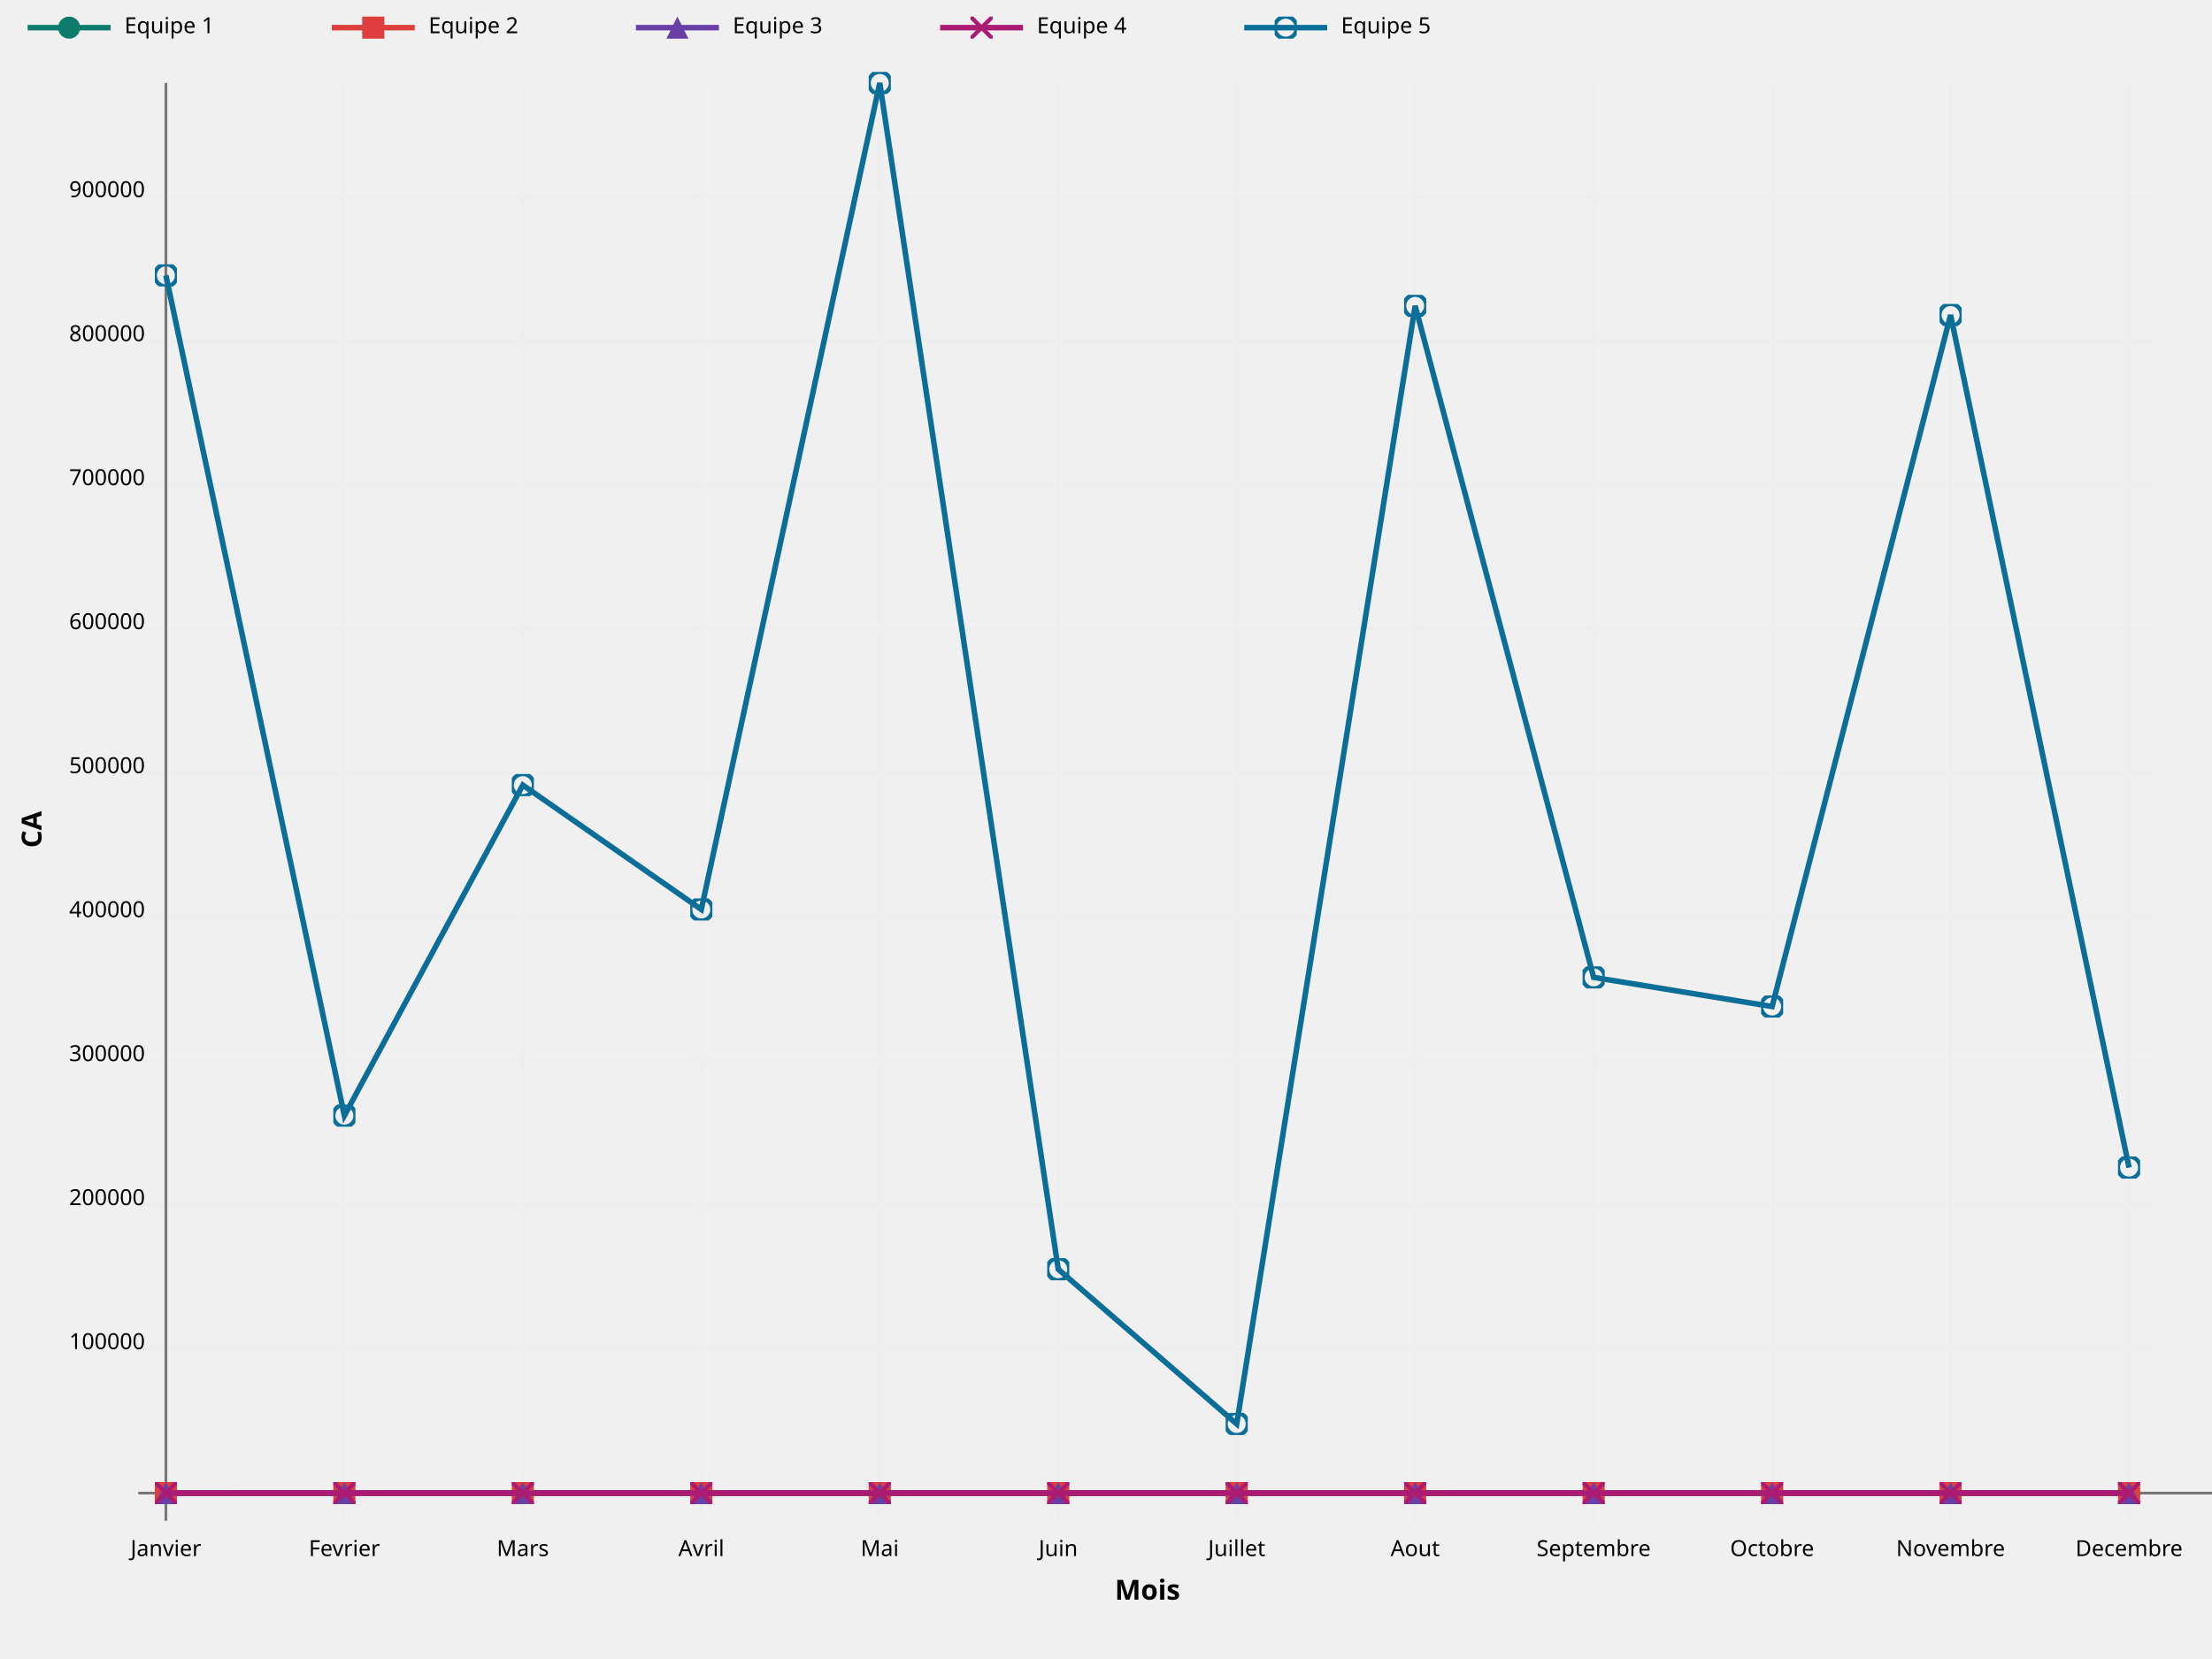
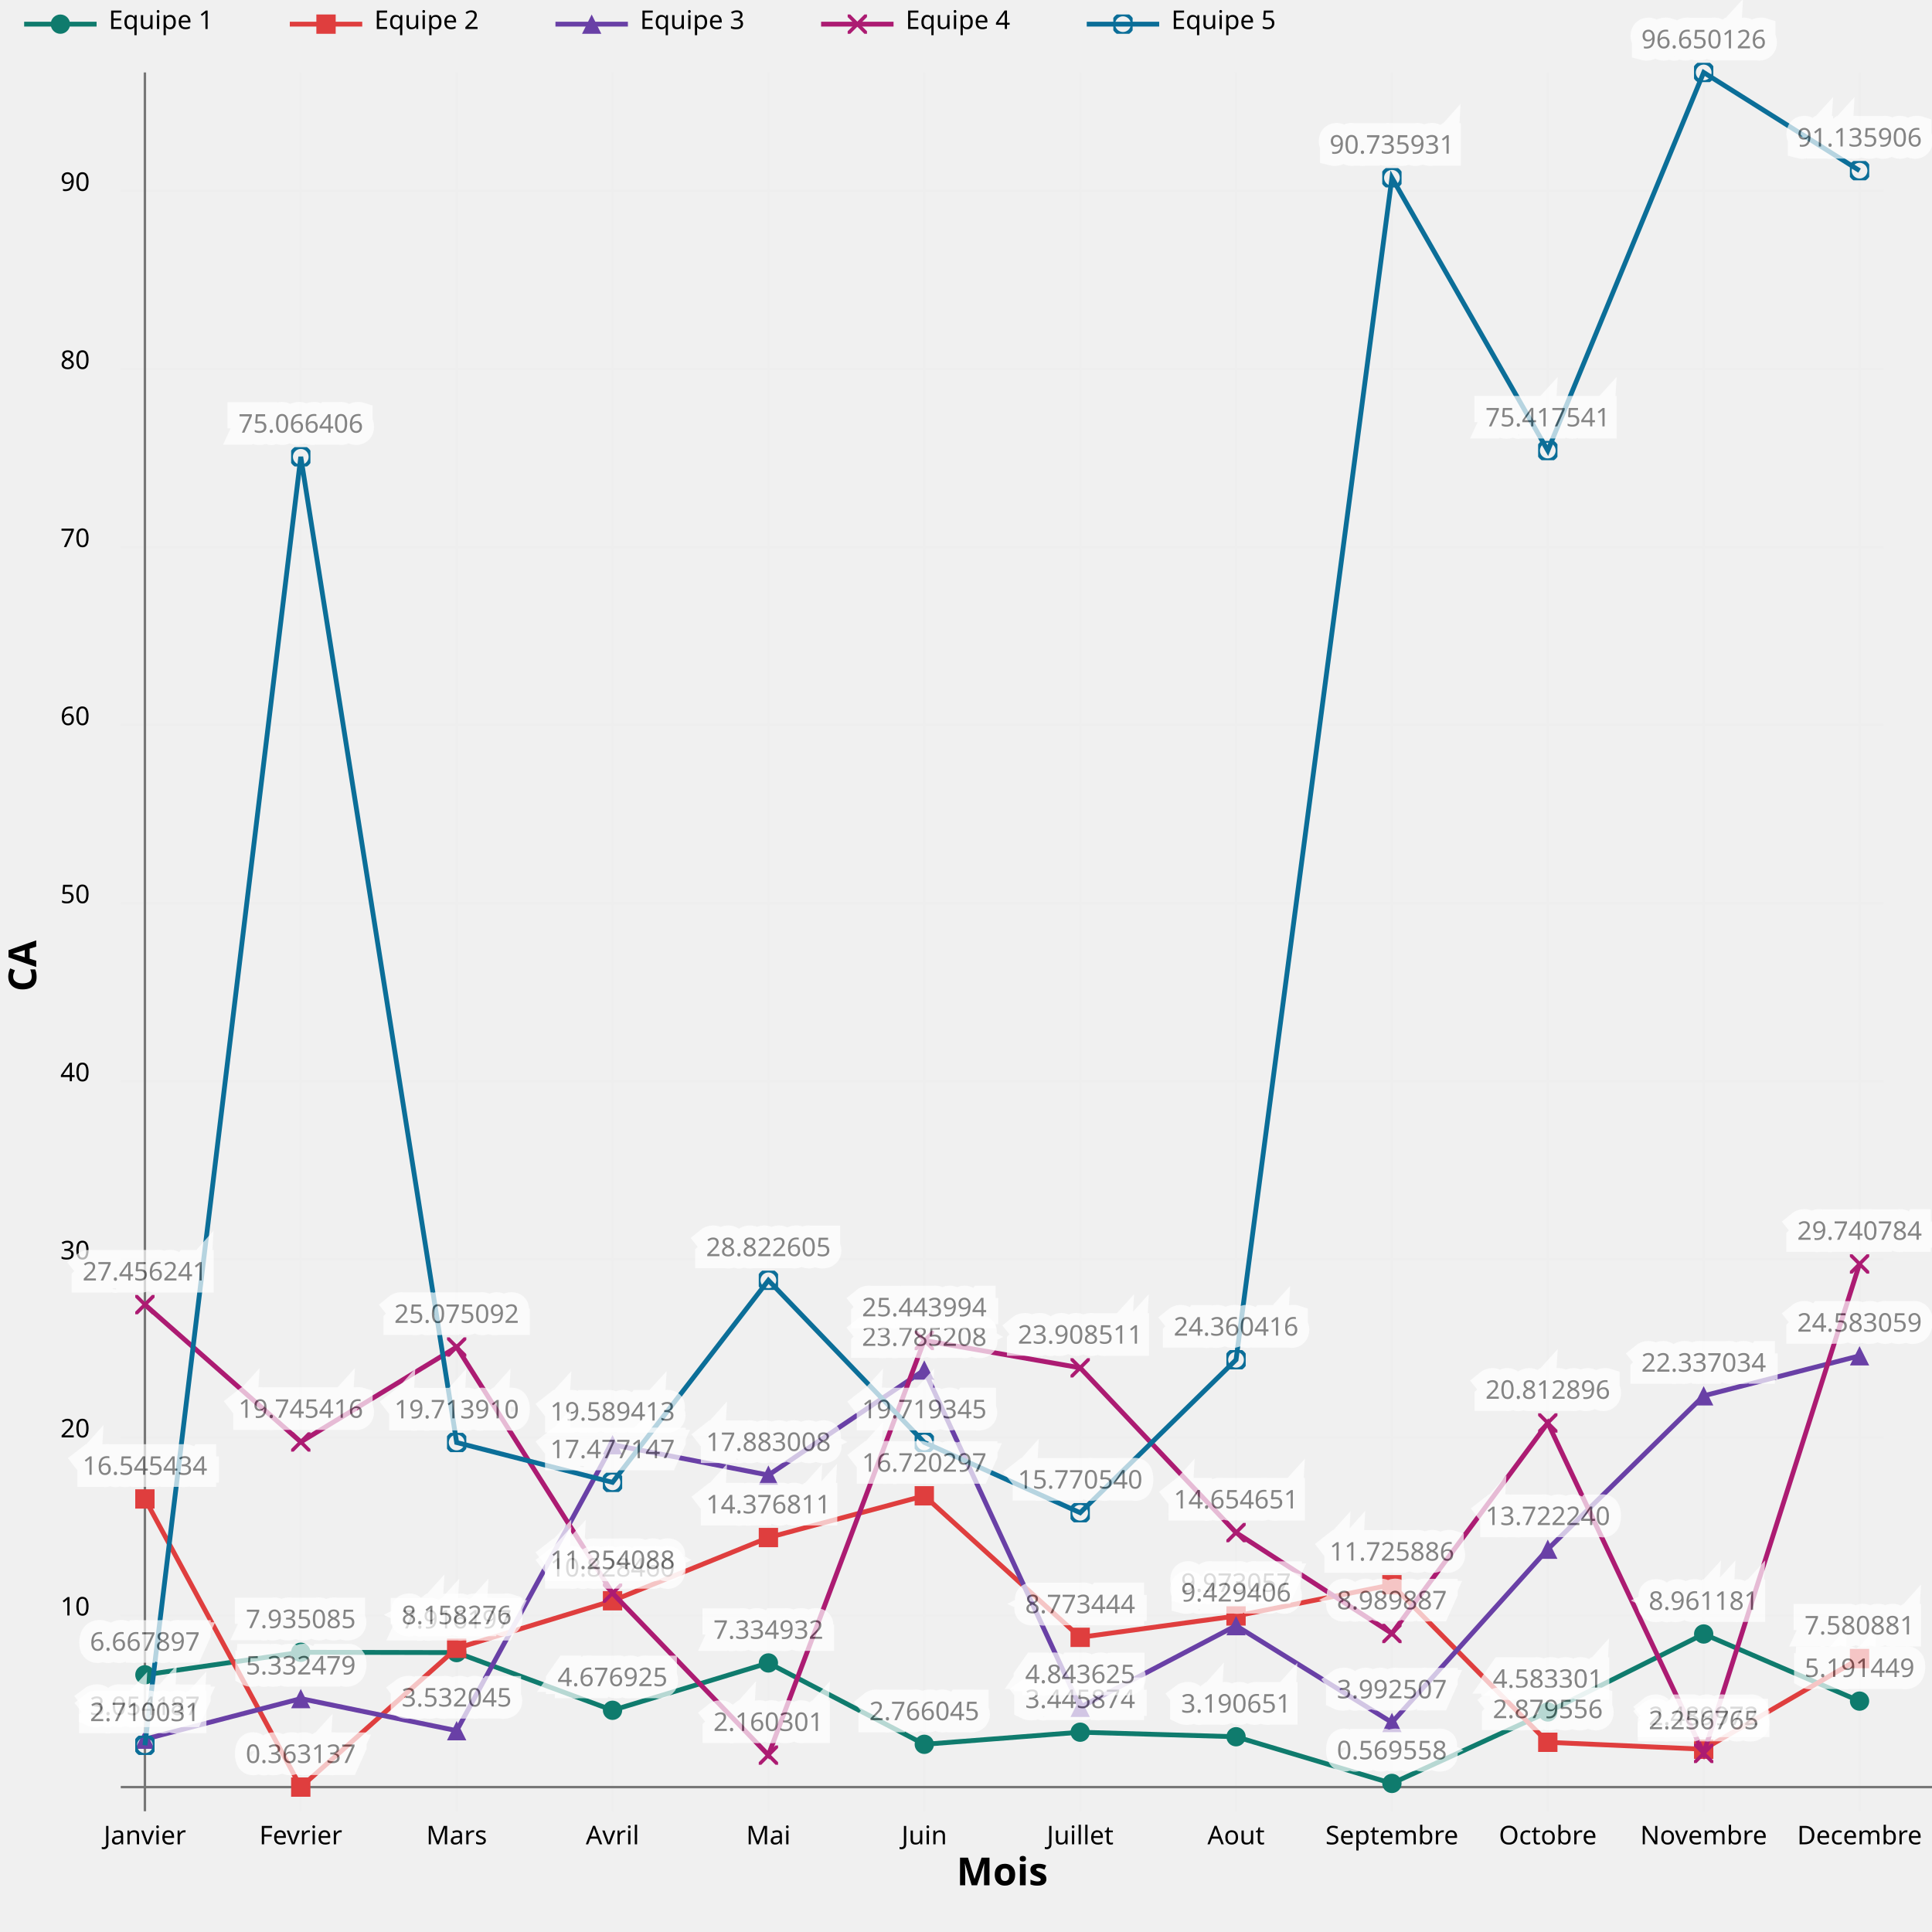
- <svg xmlns="http://www.w3.org/2000/svg" varsion="1.1" width="800" height="600">
-   <style>text { font-size: 8px; font-family: sans-serif } .axislegend { font-size: 10px; font-weight: bold }</style>
+ <svg xmlns="http://www.w3.org/2000/svg" varsion="1.1" width="800" height="800">
+   <style>text { font-size: 8pt; font-family: sans-serif }  .axislegend { font-size: 12pt; font-weight: bold } .hovercircle {z-index:0; cursor:pointer; } .value {z-index: 1; background-color: #fff; opacity: 0.7; } </style>
  <defs>
    <marker id="dot0" viewBox="0 0 8 8" refX="4" refY="4" markerWidth="4" markerHeight="4">
      <circle cx="4" cy="4" r="4" fill="#0f7b6d" />
    </marker>
    <marker id="dot1" viewBox="0 0 8 8" refX="4" refY="4" markerWidth="4" markerHeight="4">
      <rect x="0" y="0" width="8" height="10" fill="#df3e3e" />
    </marker>
    <marker id="dot2" viewBox="0 0 8 8" refX="4" refY="4" markerWidth="4" markerHeight="4">
      <polygon points="0,8 4,0 8,8" fill="#6940a6" />
    </marker>
    <marker id="dot3" viewBox="0 0 8 8" refX="4" refY="4" markerWidth="4" markerHeight="4">
      <line x1="0" y1="0" x2="8" y2="8" stroke="#ac1b72" stroke-width="1.5" />
      <line x1="0" y1="8" x2="8" y2="0" stroke="#ac1b72" stroke-width="1.5" />
    </marker>
    <marker id="dot4" viewBox="0 0 8 8" refX="4" refY="4" markerWidth="4" markerHeight="4">
      <circle cx="4" cy="4" r="4" stroke="#0b6e98" stroke-width="1.5" fill="none" />
    </marker>
  </defs>
  <polyline points="10,10 25,10 40,10" fill="none" stroke="#0f7b6d" stroke-width="2" marker-mid="url(#dot0)" />
  <text x="45" y="12" alignment-baseline="middle">Equipe 1</text>
  <polyline points="120,10 135,10 150,10" fill="none" stroke="#df3e3e" stroke-width="2" marker-mid="url(#dot1)" />
  <text x="155" y="12" alignment-baseline="middle">Equipe 2</text>
  <polyline points="230,10 245,10 260,10" fill="none" stroke="#6940a6" stroke-width="2" marker-mid="url(#dot2)" />
  <text x="265" y="12" alignment-baseline="middle">Equipe 3</text>
  <polyline points="340,10 355,10 370,10" fill="none" stroke="#ac1b72" stroke-width="2" marker-mid="url(#dot3)" />
  <text x="375" y="12" alignment-baseline="middle">Equipe 4</text>
  <polyline points="450,10 465,10 480,10" fill="none" stroke="#0b6e98" stroke-width="2" marker-mid="url(#dot4)" />
  <text x="485" y="12" alignment-baseline="middle">Equipe 5</text>
-   <line x1="50" x2="780" y1="487.921" y2="487.921" stroke="#eee" stroke-width="1" />
-   <text x="25" y="487.921">100000</text>
-   <line x1="50" x2="780" y1="435.842" y2="435.842" stroke="#eee" stroke-width="1" />
-   <text x="25" y="435.842">200000</text>
-   <line x1="50" x2="780" y1="383.764" y2="383.764" stroke="#eee" stroke-width="1" />
-   <text x="25" y="383.764">300000</text>
-   <line x1="50" x2="780" y1="331.685" y2="331.685" stroke="#eee" stroke-width="1" />
-   <text x="25" y="331.685">400000</text>
-   <line x1="50" x2="780" y1="279.606" y2="279.606" stroke="#eee" stroke-width="1" />
-   <text x="25" y="279.606">500000</text>
-   <line x1="50" x2="780" y1="227.527" y2="227.527" stroke="#eee" stroke-width="1" />
-   <text x="25" y="227.527">600000</text>
-   <line x1="50" x2="780" y1="175.448" y2="175.448" stroke="#eee" stroke-width="1" />
-   <text x="25" y="175.448">700000</text>
-   <line x1="50" x2="780" y1="123.37" y2="123.37" stroke="#eee" stroke-width="1" />
-   <text x="25" y="123.37">800000</text>
-   <line x1="50" x2="780" y1="71.291" y2="71.291" stroke="#eee" stroke-width="1" />
-   <text x="25" y="71.291">900000</text>
-   <line x1="60" x2="60" y1="30" y2="550" stroke="#eee" stroke-width="1" />
-   <text x="60" y="560" dominant-baseline="middle" text-anchor="middle">Janvier</text>
-   <line x1="124.545" x2="124.545" y1="30" y2="550" stroke="#eee" stroke-width="1" />
-   <text x="124.545" y="560" dominant-baseline="middle" text-anchor="middle">Fevrier</text>
-   <line x1="189.091" x2="189.091" y1="30" y2="550" stroke="#eee" stroke-width="1" />
-   <text x="189.091" y="560" dominant-baseline="middle" text-anchor="middle">Mars</text>
-   <line x1="253.636" x2="253.636" y1="30" y2="550" stroke="#eee" stroke-width="1" />
-   <text x="253.636" y="560" dominant-baseline="middle" text-anchor="middle">Avril</text>
-   <line x1="318.182" x2="318.182" y1="30" y2="550" stroke="#eee" stroke-width="1" />
-   <text x="318.182" y="560" dominant-baseline="middle" text-anchor="middle">Mai</text>
-   <line x1="382.727" x2="382.727" y1="30" y2="550" stroke="#eee" stroke-width="1" />
-   <text x="382.727" y="560" dominant-baseline="middle" text-anchor="middle">Juin</text>
-   <line x1="447.273" x2="447.273" y1="30" y2="550" stroke="#eee" stroke-width="1" />
-   <text x="447.273" y="560" dominant-baseline="middle" text-anchor="middle">Juillet</text>
-   <line x1="511.818" x2="511.818" y1="30" y2="550" stroke="#eee" stroke-width="1" />
-   <text x="511.818" y="560" dominant-baseline="middle" text-anchor="middle">Aout</text>
-   <line x1="576.364" x2="576.364" y1="30" y2="550" stroke="#eee" stroke-width="1" />
-   <text x="576.364" y="560" dominant-baseline="middle" text-anchor="middle">Septembre</text>
-   <line x1="640.909" x2="640.909" y1="30" y2="550" stroke="#eee" stroke-width="1" />
-   <text x="640.909" y="560" dominant-baseline="middle" text-anchor="middle">Octobre</text>
-   <line x1="705.455" x2="705.455" y1="30" y2="550" stroke="#eee" stroke-width="1" />
-   <text x="705.455" y="560" dominant-baseline="middle" text-anchor="middle">Novembre</text>
-   <line x1="770" x2="770" y1="30" y2="550" stroke="#eee" stroke-width="1" />
-   <text x="770" y="560" dominant-baseline="middle" text-anchor="middle">Decembre</text>
-   <line x1="50" x2="800" y1="540" y2="540" stroke="#777" stroke-width="1" />
-   <text x="415" y="575" class="axislegend" dominant-baseline="middle" text-anchor="middle">Mois</text>
-   <line x1="60" x2="60" y1="30" y2="550" stroke="#777" stroke-width="1" />
-   <text x="15" y="300" transform="rotate(270, 15, 300)" class="axislegend" text-anchor="middle" alignment-baseline="middle">CA</text>
-   <polyline points="60,539.998 124.545,539.996 189.091,540 253.636,540 318.182,539.999 382.727,539.998 447.273,539.998 511.818,540 576.364,539.999 640.909,539.997 705.455,539.995 770,539.995 " fill="none" stroke="#0f7b6d" stroke-width="2" marker-start="url(#dot0)" marker-mid="url(#dot0)" marker-end="url(#dot0)" />
-   <polyline points="60,539.999 124.545,539.991 189.091,539.997 253.636,539.999 318.182,539.991 382.727,539.998 447.273,539.992 511.818,539.993 576.364,539.992 640.909,539.996 705.455,539.997 770,539.995 " fill="none" stroke="#df3e3e" stroke-width="2" marker-start="url(#dot1)" marker-mid="url(#dot1)" marker-end="url(#dot1)" />
-   <polyline points="60,539.999 124.545,539.995 189.091,539.987 253.636,539.995 318.182,539.994 382.727,539.987 447.273,539.999 511.818,539.999 576.364,539.99 640.909,539.987 705.455,539.998 770,539.99 " fill="none" stroke="#6940a6" stroke-width="2" marker-start="url(#dot2)" marker-mid="url(#dot2)" marker-end="url(#dot2)" />
-   <polyline points="60,539.994 124.545,539.993 189.091,539.998 253.636,539.995 318.182,539.998 382.727,539.994 447.273,539.99 511.818,539.994 576.364,539.99 640.909,539.993 705.455,539.994 770,539.986 " fill="none" stroke="#ac1b72" stroke-width="2" marker-start="url(#dot3)" marker-mid="url(#dot3)" marker-end="url(#dot3)" />
-   <polyline points="60,99.59 124.545,403.486 189.091,283.941 253.636,328.924 318.182,30 382.727,459.04 447.273,514.992 511.818,110.617 576.364,353.478 640.909,364.025 705.455,113.933 770,422.271 " fill="none" stroke="#0b6e98" stroke-width="2" marker-start="url(#dot4)" marker-mid="url(#dot4)" marker-end="url(#dot4)" />
+   <line x1="50" x2="780" y1="668.94" y2="668.94" stroke="#eee" stroke-width="1" />
+   <text x="25" y="668.94">10</text>
+   <line x1="50" x2="780" y1="595.202" y2="595.202" stroke="#eee" stroke-width="1" />
+   <text x="25" y="595.202">20</text>
+   <line x1="50" x2="780" y1="521.464" y2="521.464" stroke="#eee" stroke-width="1" />
+   <text x="25" y="521.464">30</text>
+   <line x1="50" x2="780" y1="447.726" y2="447.726" stroke="#eee" stroke-width="1" />
+   <text x="25" y="447.726">40</text>
+   <line x1="50" x2="780" y1="373.988" y2="373.988" stroke="#eee" stroke-width="1" />
+   <text x="25" y="373.988">50</text>
+   <line x1="50" x2="780" y1="300.25" y2="300.25" stroke="#eee" stroke-width="1" />
+   <text x="25" y="300.25">60</text>
+   <line x1="50" x2="780" y1="226.512" y2="226.512" stroke="#eee" stroke-width="1" />
+   <text x="25" y="226.512">70</text>
+   <line x1="50" x2="780" y1="152.775" y2="152.775" stroke="#eee" stroke-width="1" />
+   <text x="25" y="152.775">80</text>
+   <line x1="50" x2="780" y1="79.037" y2="79.037" stroke="#eee" stroke-width="1" />
+   <text x="25" y="79.037">90</text>
+   <line x1="60" x2="60" y1="30" y2="750" stroke="#eee" stroke-width="1" />
+   <text x="60" y="760" dominant-baseline="middle" text-anchor="middle">Janvier</text>
+   <line x1="124.545" x2="124.545" y1="30" y2="750" stroke="#eee" stroke-width="1" />
+   <text x="124.545" y="760" dominant-baseline="middle" text-anchor="middle">Fevrier</text>
+   <line x1="189.091" x2="189.091" y1="30" y2="750" stroke="#eee" stroke-width="1" />
+   <text x="189.091" y="760" dominant-baseline="middle" text-anchor="middle">Mars</text>
+   <line x1="253.636" x2="253.636" y1="30" y2="750" stroke="#eee" stroke-width="1" />
+   <text x="253.636" y="760" dominant-baseline="middle" text-anchor="middle">Avril</text>
+   <line x1="318.182" x2="318.182" y1="30" y2="750" stroke="#eee" stroke-width="1" />
+   <text x="318.182" y="760" dominant-baseline="middle" text-anchor="middle">Mai</text>
+   <line x1="382.727" x2="382.727" y1="30" y2="750" stroke="#eee" stroke-width="1" />
+   <text x="382.727" y="760" dominant-baseline="middle" text-anchor="middle">Juin</text>
+   <line x1="447.273" x2="447.273" y1="30" y2="750" stroke="#eee" stroke-width="1" />
+   <text x="447.273" y="760" dominant-baseline="middle" text-anchor="middle">Juillet</text>
+   <line x1="511.818" x2="511.818" y1="30" y2="750" stroke="#eee" stroke-width="1" />
+   <text x="511.818" y="760" dominant-baseline="middle" text-anchor="middle">Aout</text>
+   <line x1="576.364" x2="576.364" y1="30" y2="750" stroke="#eee" stroke-width="1" />
+   <text x="576.364" y="760" dominant-baseline="middle" text-anchor="middle">Septembre</text>
+   <line x1="640.909" x2="640.909" y1="30" y2="750" stroke="#eee" stroke-width="1" />
+   <text x="640.909" y="760" dominant-baseline="middle" text-anchor="middle">Octobre</text>
+   <line x1="705.455" x2="705.455" y1="30" y2="750" stroke="#eee" stroke-width="1" />
+   <text x="705.455" y="760" dominant-baseline="middle" text-anchor="middle">Novembre</text>
+   <line x1="770" x2="770" y1="30" y2="750" stroke="#eee" stroke-width="1" />
+   <text x="770" y="760" dominant-baseline="middle" text-anchor="middle">Decembre</text>
+   <line x1="50" x2="800" y1="740" y2="740" stroke="#777" stroke-width="1" />
+   <text x="415" y="775" class="axislegend" dominant-baseline="middle" text-anchor="middle">Mois</text>
+   <line x1="60" x2="60" y1="30" y2="750" stroke="#777" stroke-width="1" />
+   <text x="15" y="400" transform="rotate(270, 15, 400)" class="axislegend" text-anchor="middle" alignment-baseline="middle">CA</text>
+   <polyline points="60,693.51 124.545,684.166 189.091,684.305 253.636,708.191 318.182,688.591 382.727,722.281 447.273,717.269 511.818,719.151 576.364,738.478 640.909,708.881 705.455,676.6 770,704.397 " fill="none" stroke="#0f7b6d" stroke-width="2" marker-start="url(#dot0)" marker-mid="url(#dot0)" marker-end="url(#dot0)" />
+   <polyline points="60,620.675 124.545,740 189.091,682.52 253.636,662.831 318.182,636.666 382.727,619.386 447.273,677.984 511.818,669.138 576.364,656.213 640.909,721.444 705.455,724.317 770,686.778 " fill="none" stroke="#df3e3e" stroke-width="2" marker-start="url(#dot1)" marker-mid="url(#dot1)" marker-end="url(#dot1)" />
+   <polyline points="60,720.157 124.545,703.357 189.091,716.633 253.636,598.229 318.182,610.812 382.727,567.291 447.273,706.962 511.818,673.147 576.364,713.238 640.909,641.493 705.455,577.969 770,561.407 " fill="none" stroke="#6940a6" stroke-width="2" marker-start="url(#dot2)" marker-mid="url(#dot2)" marker-end="url(#dot2)" />
+   <polyline points="60,540.221 124.545,597.079 189.091,557.779 253.636,659.692 318.182,726.748 382.727,555.059 447.273,566.381 511.818,634.617 576.364,676.388 640.909,589.208 705.455,726.037 770,523.375 " fill="none" stroke="#ac1b72" stroke-width="2" marker-start="url(#dot3)" marker-mid="url(#dot3)" marker-end="url(#dot3)" />
+   <polyline points="60,722.694 124.545,189.154 189.091,597.311 253.636,613.805 318.182,530.146 382.727,597.271 447.273,626.389 511.818,563.049 576.364,73.61 640.909,186.565 705.455,30 770,70.661 " fill="none" stroke="#0b6e98" stroke-width="2" marker-start="url(#dot4)" marker-mid="url(#dot4)" marker-end="url(#dot4)" />
+   <text style="paint-order:stroke fill" class="value" x="60" y="683.51" text-anchor="middle" alignment-baseline="middle" stroke="#fff" stroke-width="10" fill="#555">6.667897</text>
+   <text style="paint-order:stroke fill" class="value" x="124.545" y="674.166" text-anchor="middle" alignment-baseline="middle" stroke="#fff" stroke-width="10" fill="#555">7.935085</text>
+   <text style="paint-order:stroke fill" class="value" x="189.091" y="674.305" text-anchor="middle" alignment-baseline="middle" stroke="#fff" stroke-width="10" fill="#555">7.916197</text>
+   <text style="paint-order:stroke fill" class="value" x="253.636" y="698.191" text-anchor="middle" alignment-baseline="middle" stroke="#fff" stroke-width="10" fill="#555">4.676925</text>
+   <text style="paint-order:stroke fill" class="value" x="318.182" y="678.591" text-anchor="middle" alignment-baseline="middle" stroke="#fff" stroke-width="10" fill="#555">7.334932</text>
+   <text style="paint-order:stroke fill" class="value" x="382.727" y="712.281" text-anchor="middle" alignment-baseline="middle" stroke="#fff" stroke-width="10" fill="#555">2.766045</text>
+   <text style="paint-order:stroke fill" class="value" x="447.273" y="707.269" text-anchor="middle" alignment-baseline="middle" stroke="#fff" stroke-width="10" fill="#555">3.445874</text>
+   <text style="paint-order:stroke fill" class="value" x="511.818" y="709.151" text-anchor="middle" alignment-baseline="middle" stroke="#fff" stroke-width="10" fill="#555">3.190651</text>
+   <text style="paint-order:stroke fill" class="value" x="576.364" y="728.478" text-anchor="middle" alignment-baseline="middle" stroke="#fff" stroke-width="10" fill="#555">0.569558</text>
+   <text style="paint-order:stroke fill" class="value" x="640.909" y="698.881" text-anchor="middle" alignment-baseline="middle" stroke="#fff" stroke-width="10" fill="#555">4.583301</text>
+   <text style="paint-order:stroke fill" class="value" x="705.455" y="666.6" text-anchor="middle" alignment-baseline="middle" stroke="#fff" stroke-width="10" fill="#555">8.961181</text>
+   <text style="paint-order:stroke fill" class="value" x="770" y="694.397" text-anchor="middle" alignment-baseline="middle" stroke="#fff" stroke-width="10" fill="#555">5.191449</text>
+   <text style="paint-order:stroke fill" class="value" x="60" y="610.675" text-anchor="middle" alignment-baseline="middle" stroke="#fff" stroke-width="10" fill="#555">16.545434</text>
+   <text style="paint-order:stroke fill" class="value" x="124.545" y="730" text-anchor="middle" alignment-baseline="middle" stroke="#fff" stroke-width="10" fill="#555">0.363137</text>
+   <text style="paint-order:stroke fill" class="value" x="189.091" y="672.52" text-anchor="middle" alignment-baseline="middle" stroke="#fff" stroke-width="10" fill="#555">8.158276</text>
+   <text style="paint-order:stroke fill" class="value" x="253.636" y="652.831" text-anchor="middle" alignment-baseline="middle" stroke="#fff" stroke-width="10" fill="#555">10.828460</text>
+   <text style="paint-order:stroke fill" class="value" x="318.182" y="626.666" text-anchor="middle" alignment-baseline="middle" stroke="#fff" stroke-width="10" fill="#555">14.376811</text>
+   <text style="paint-order:stroke fill" class="value" x="382.727" y="609.386" text-anchor="middle" alignment-baseline="middle" stroke="#fff" stroke-width="10" fill="#555">16.720297</text>
+   <text style="paint-order:stroke fill" class="value" x="447.273" y="667.984" text-anchor="middle" alignment-baseline="middle" stroke="#fff" stroke-width="10" fill="#555">8.773444</text>
+   <text style="paint-order:stroke fill" class="value" x="511.818" y="659.138" text-anchor="middle" alignment-baseline="middle" stroke="#fff" stroke-width="10" fill="#555">9.973057</text>
+   <text style="paint-order:stroke fill" class="value" x="576.364" y="646.213" text-anchor="middle" alignment-baseline="middle" stroke="#fff" stroke-width="10" fill="#555">11.725886</text>
+   <text style="paint-order:stroke fill" class="value" x="640.909" y="711.444" text-anchor="middle" alignment-baseline="middle" stroke="#fff" stroke-width="10" fill="#555">2.879556</text>
+   <text style="paint-order:stroke fill" class="value" x="705.455" y="714.317" text-anchor="middle" alignment-baseline="middle" stroke="#fff" stroke-width="10" fill="#555">2.489972</text>
+   <text style="paint-order:stroke fill" class="value" x="770" y="676.778" text-anchor="middle" alignment-baseline="middle" stroke="#fff" stroke-width="10" fill="#555">7.580881</text>
+   <text style="paint-order:stroke fill" class="value" x="60" y="710.157" text-anchor="middle" alignment-baseline="middle" stroke="#fff" stroke-width="10" fill="#555">3.054187</text>
+   <text style="paint-order:stroke fill" class="value" x="124.545" y="693.357" text-anchor="middle" alignment-baseline="middle" stroke="#fff" stroke-width="10" fill="#555">5.332479</text>
+   <text style="paint-order:stroke fill" class="value" x="189.091" y="706.633" text-anchor="middle" alignment-baseline="middle" stroke="#fff" stroke-width="10" fill="#555">3.532045</text>
+   <text style="paint-order:stroke fill" class="value" x="253.636" y="588.229" text-anchor="middle" alignment-baseline="middle" stroke="#fff" stroke-width="10" fill="#555">19.589413</text>
+   <text style="paint-order:stroke fill" class="value" x="318.182" y="600.812" text-anchor="middle" alignment-baseline="middle" stroke="#fff" stroke-width="10" fill="#555">17.883008</text>
+   <text style="paint-order:stroke fill" class="value" x="382.727" y="557.291" text-anchor="middle" alignment-baseline="middle" stroke="#fff" stroke-width="10" fill="#555">23.785208</text>
+   <text style="paint-order:stroke fill" class="value" x="447.273" y="696.962" text-anchor="middle" alignment-baseline="middle" stroke="#fff" stroke-width="10" fill="#555">4.843625</text>
+   <text style="paint-order:stroke fill" class="value" x="511.818" y="663.147" text-anchor="middle" alignment-baseline="middle" stroke="#fff" stroke-width="10" fill="#555">9.429406</text>
+   <text style="paint-order:stroke fill" class="value" x="576.364" y="703.238" text-anchor="middle" alignment-baseline="middle" stroke="#fff" stroke-width="10" fill="#555">3.992507</text>
+   <text style="paint-order:stroke fill" class="value" x="640.909" y="631.493" text-anchor="middle" alignment-baseline="middle" stroke="#fff" stroke-width="10" fill="#555">13.722240</text>
+   <text style="paint-order:stroke fill" class="value" x="705.455" y="567.969" text-anchor="middle" alignment-baseline="middle" stroke="#fff" stroke-width="10" fill="#555">22.337034</text>
+   <text style="paint-order:stroke fill" class="value" x="770" y="551.407" text-anchor="middle" alignment-baseline="middle" stroke="#fff" stroke-width="10" fill="#555">24.583059</text>
+   <text style="paint-order:stroke fill" class="value" x="60" y="530.221" text-anchor="middle" alignment-baseline="middle" stroke="#fff" stroke-width="10" fill="#555">27.456241</text>
+   <text style="paint-order:stroke fill" class="value" x="124.545" y="587.079" text-anchor="middle" alignment-baseline="middle" stroke="#fff" stroke-width="10" fill="#555">19.745416</text>
+   <text style="paint-order:stroke fill" class="value" x="189.091" y="547.779" text-anchor="middle" alignment-baseline="middle" stroke="#fff" stroke-width="10" fill="#555">25.075092</text>
+   <text style="paint-order:stroke fill" class="value" x="253.636" y="649.692" text-anchor="middle" alignment-baseline="middle" stroke="#fff" stroke-width="10" fill="#555">11.254088</text>
+   <text style="paint-order:stroke fill" class="value" x="318.182" y="716.748" text-anchor="middle" alignment-baseline="middle" stroke="#fff" stroke-width="10" fill="#555">2.160301</text>
+   <text style="paint-order:stroke fill" class="value" x="382.727" y="545.059" text-anchor="middle" alignment-baseline="middle" stroke="#fff" stroke-width="10" fill="#555">25.443994</text>
+   <text style="paint-order:stroke fill" class="value" x="447.273" y="556.381" text-anchor="middle" alignment-baseline="middle" stroke="#fff" stroke-width="10" fill="#555">23.908511</text>
+   <text style="paint-order:stroke fill" class="value" x="511.818" y="624.617" text-anchor="middle" alignment-baseline="middle" stroke="#fff" stroke-width="10" fill="#555">14.654651</text>
+   <text style="paint-order:stroke fill" class="value" x="576.364" y="666.388" text-anchor="middle" alignment-baseline="middle" stroke="#fff" stroke-width="10" fill="#555">8.989887</text>
+   <text style="paint-order:stroke fill" class="value" x="640.909" y="579.208" text-anchor="middle" alignment-baseline="middle" stroke="#fff" stroke-width="10" fill="#555">20.812896</text>
+   <text style="paint-order:stroke fill" class="value" x="705.455" y="716.037" text-anchor="middle" alignment-baseline="middle" stroke="#fff" stroke-width="10" fill="#555">2.256765</text>
+   <text style="paint-order:stroke fill" class="value" x="770" y="513.375" text-anchor="middle" alignment-baseline="middle" stroke="#fff" stroke-width="10" fill="#555">29.740784</text>
+   <text style="paint-order:stroke fill" class="value" x="60" y="712.694" text-anchor="middle" alignment-baseline="middle" stroke="#fff" stroke-width="10" fill="#555">2.710031</text>
+   <text style="paint-order:stroke fill" class="value" x="124.545" y="179.154" text-anchor="middle" alignment-baseline="middle" stroke="#fff" stroke-width="10" fill="#555">75.066406</text>
+   <text style="paint-order:stroke fill" class="value" x="189.091" y="587.311" text-anchor="middle" alignment-baseline="middle" stroke="#fff" stroke-width="10" fill="#555">19.713910</text>
+   <text style="paint-order:stroke fill" class="value" x="253.636" y="603.805" text-anchor="middle" alignment-baseline="middle" stroke="#fff" stroke-width="10" fill="#555">17.477147</text>
+   <text style="paint-order:stroke fill" class="value" x="318.182" y="520.146" text-anchor="middle" alignment-baseline="middle" stroke="#fff" stroke-width="10" fill="#555">28.822605</text>
+   <text style="paint-order:stroke fill" class="value" x="382.727" y="587.271" text-anchor="middle" alignment-baseline="middle" stroke="#fff" stroke-width="10" fill="#555">19.719345</text>
+   <text style="paint-order:stroke fill" class="value" x="447.273" y="616.389" text-anchor="middle" alignment-baseline="middle" stroke="#fff" stroke-width="10" fill="#555">15.770540</text>
+   <text style="paint-order:stroke fill" class="value" x="511.818" y="553.049" text-anchor="middle" alignment-baseline="middle" stroke="#fff" stroke-width="10" fill="#555">24.360416</text>
+   <text style="paint-order:stroke fill" class="value" x="576.364" y="63.61" text-anchor="middle" alignment-baseline="middle" stroke="#fff" stroke-width="10" fill="#555">90.735931</text>
+   <text style="paint-order:stroke fill" class="value" x="640.909" y="176.565" text-anchor="middle" alignment-baseline="middle" stroke="#fff" stroke-width="10" fill="#555">75.417541</text>
+   <text style="paint-order:stroke fill" class="value" x="705.455" y="20" text-anchor="middle" alignment-baseline="middle" stroke="#fff" stroke-width="10" fill="#555">96.650126</text>
+   <text style="paint-order:stroke fill" class="value" x="770" y="60.661" text-anchor="middle" alignment-baseline="middle" stroke="#fff" stroke-width="10" fill="#555">91.135906</text>
</svg>
